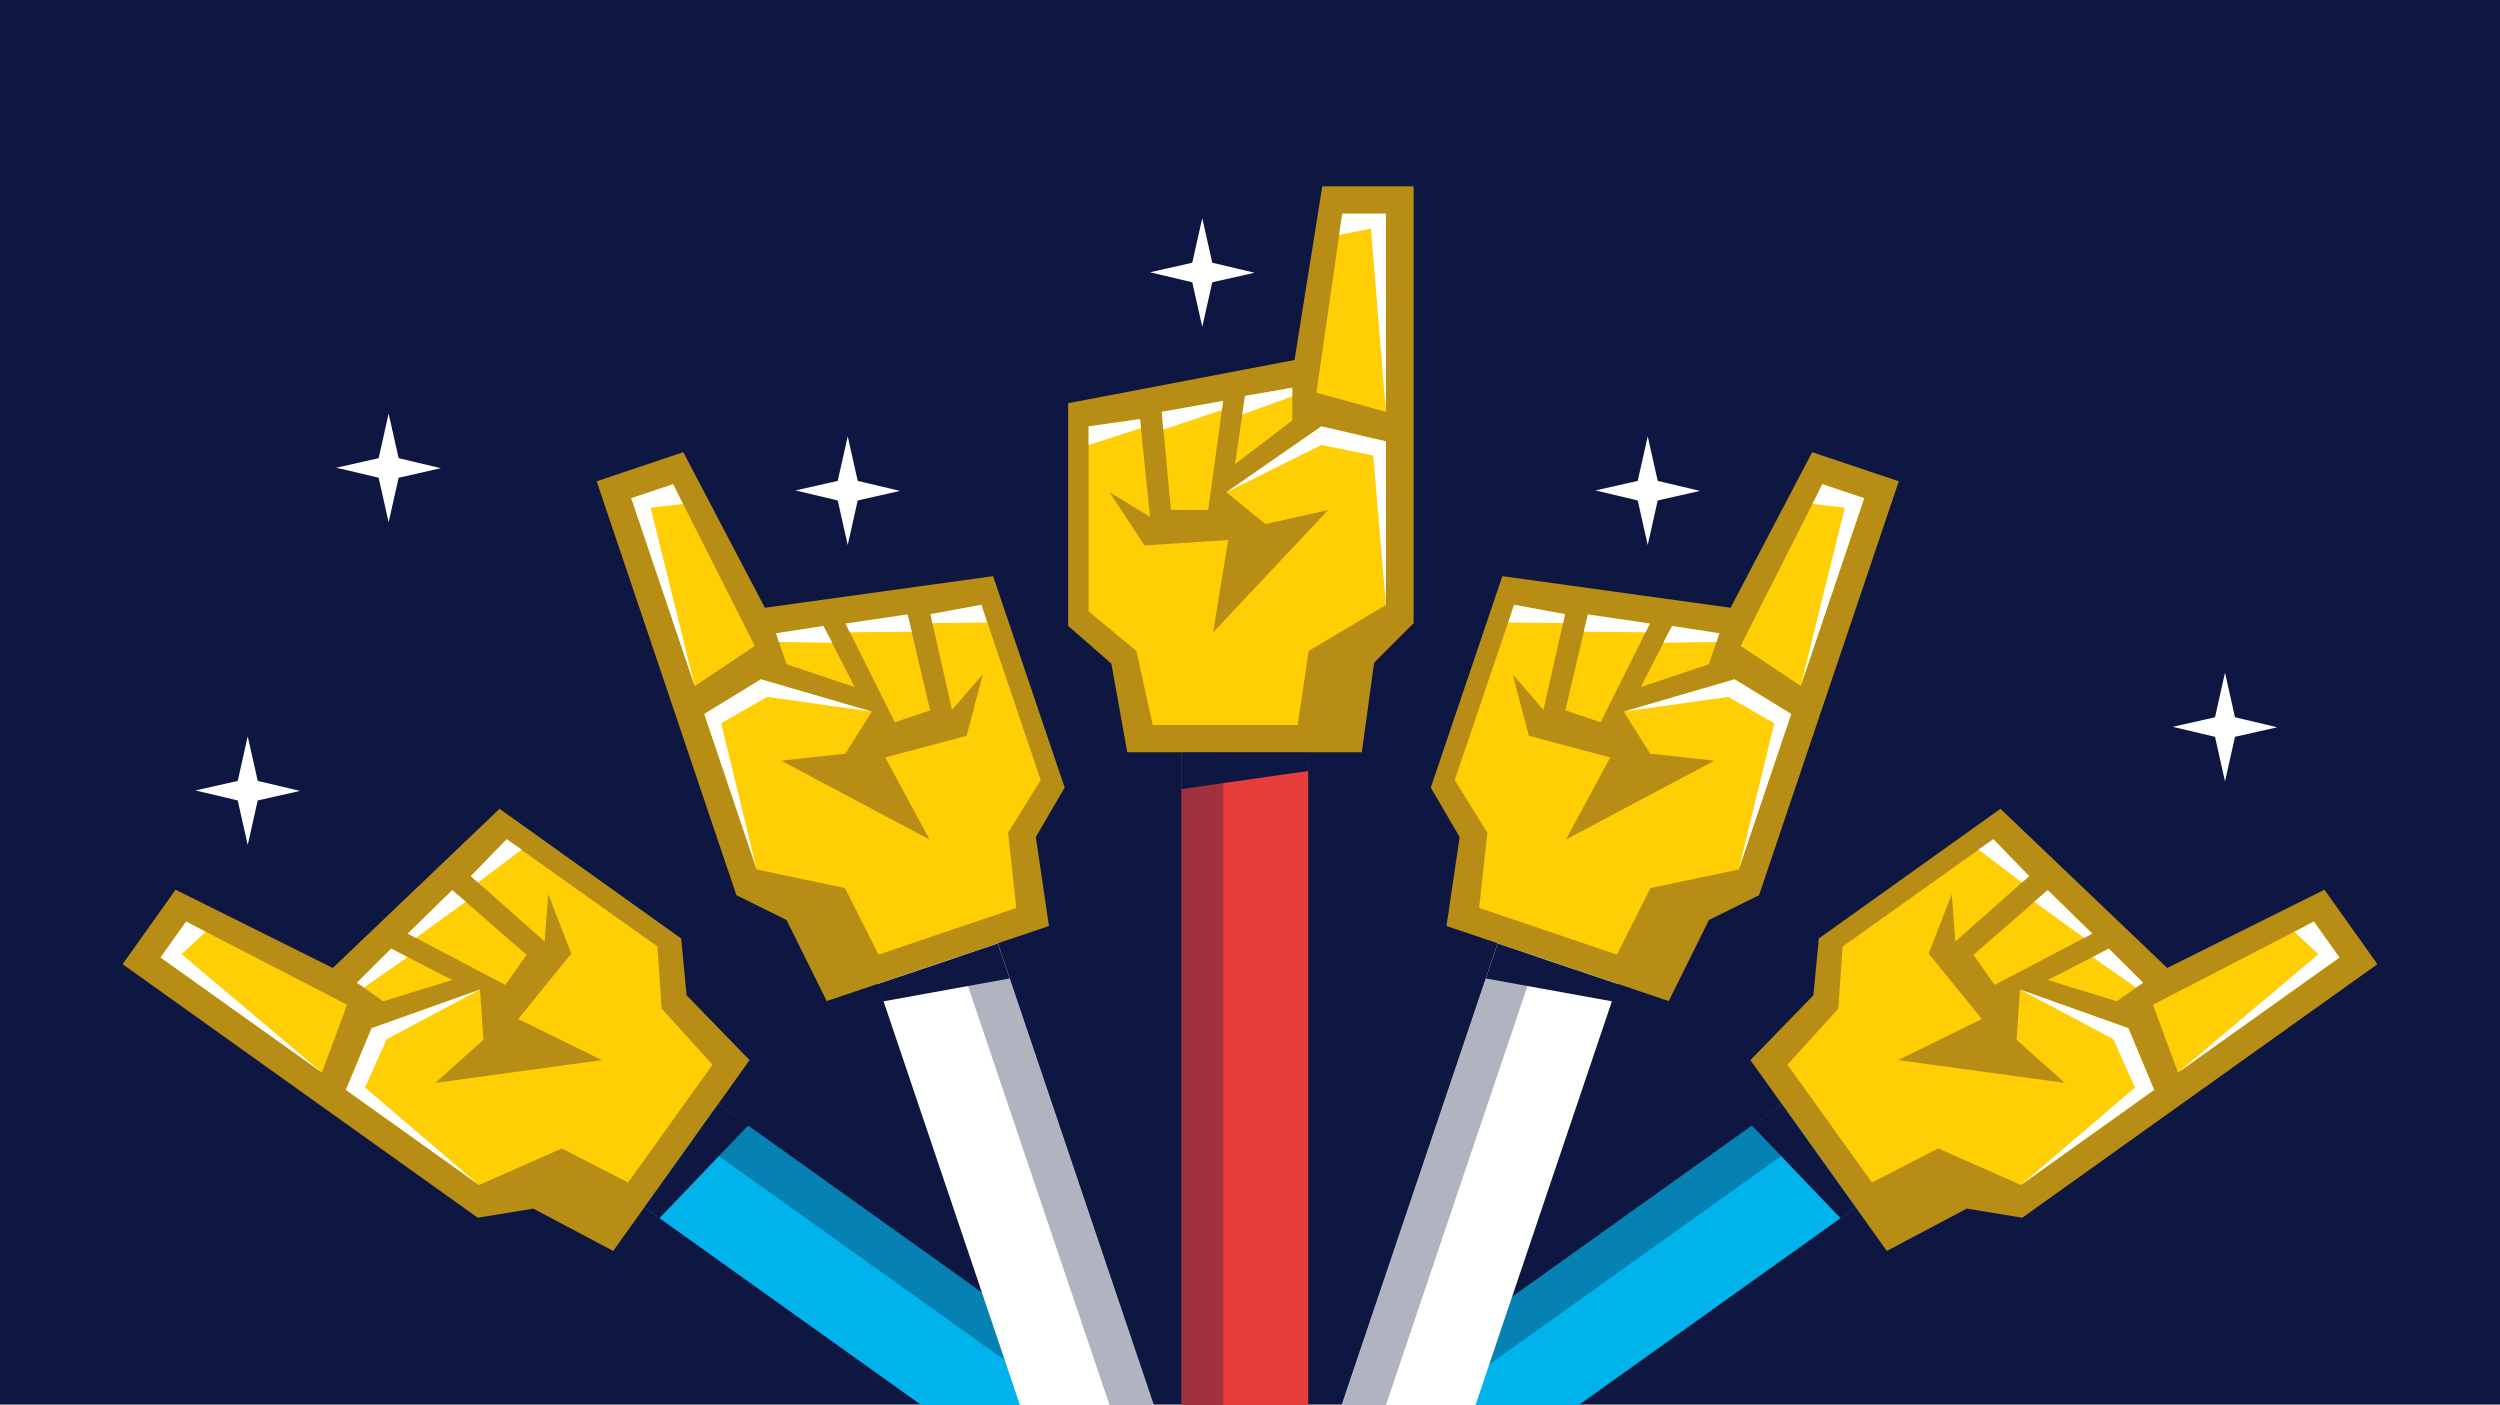
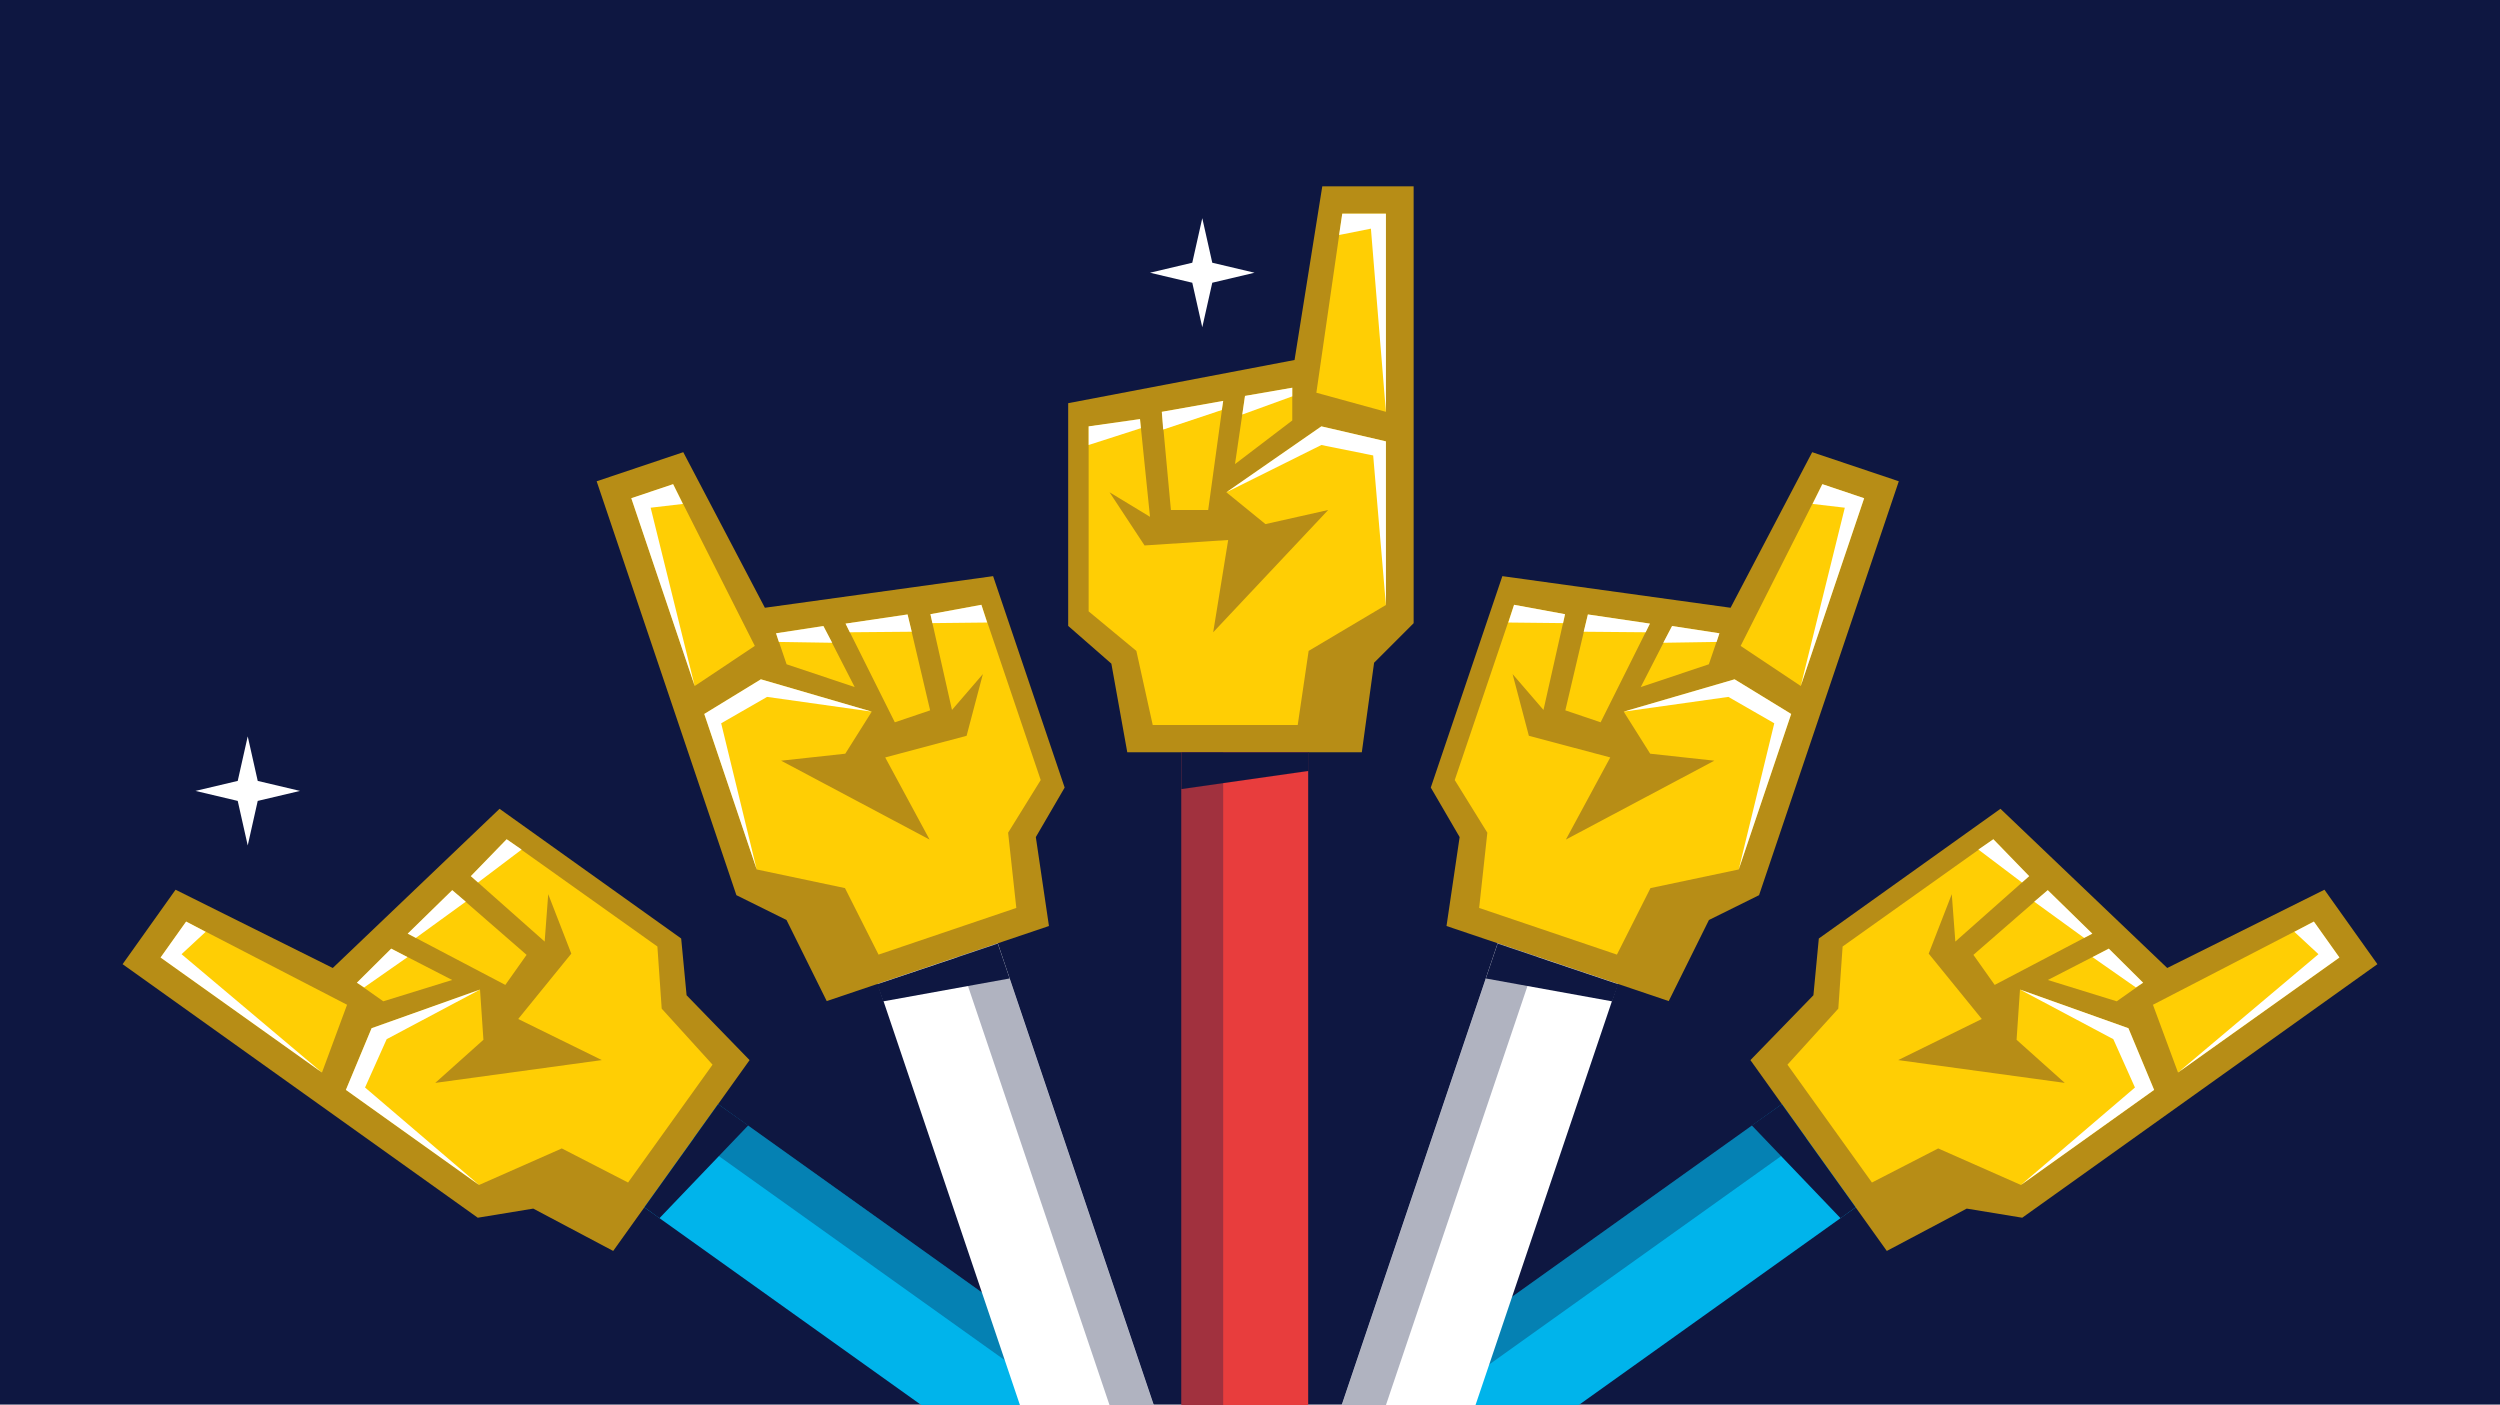
<svg xmlns="http://www.w3.org/2000/svg" xmlns:xlink="http://www.w3.org/1999/xlink" version="1.1" x="0px" y="0px" viewBox="0 0 550 309" enable-background="new 0 0 550 309" xml:space="preserve">
  <defs>
    <rect id="bg" x="0" y="0" height="309" width="550" fill="#0e1741" />
    <g id="finger-blue">
      <g>
        <rect x="-26.9" y="166.6" transform="matrix(8.356788e-03 -1 1 8.356788e-03 -142.6755 217.2624)" fill="#00B4EB" width="130.2" height="27.9" />
        <polygon fill="#B78D16" points="56.7,0 50.3,38.1 0.4,47.2 0,96.3 9.4,104.6 12.8,124.2 64.4,124.6 67.2,104.9 76,96.2 76.8,0.2      " />
        <polygon fill="#FFCE04" points="15,101.9 18.4,118.2 50.3,118.4 52.8,102.2 70,92.2 70.3,56.2 56,52.8 35.1,67.1 43.6,74.2    57.5,71.2 31.9,97.9 35.4,77.7 16.9,78.7 9.3,66.9 18.2,72.4 16.1,50.8 4.9,52.4 4.5,93.1   " />
        <polygon fill="#FFCE04" points="61,6 55,45.4 70.3,49.7 70.7,6.1   " />
        <polygon fill="#FFCE04" points="21,49.3 22.9,70.9 31,71 34.5,47   " />
        <polygon fill="#FFCE04" points="39.3,46 37,60.9 49.7,51.4 49.8,44.3   " />
        <polygon fill="#0E1741" points="24.7,124.3 24.6,132.4 52.6,128.6 52.6,124.5   " />
        <rect x="24.2" y="124.3" transform="matrix(1 8.356896e-03 -8.356896e-03 1 1.5466 -0.234)" opacity="0.33" fill="#0E1741" width="9.2" height="121.3" />
        <polygon fill="#FFFFFF" points="61,6 60.3,10.8 67.4,9.4 70.3,49.7 70.7,6.1   " />
        <polygon fill="#FFFFFF" points="39.3,46 38.7,50 49.7,46.2 49.8,44.3   " />
        <polygon fill="#FFFFFF" points="21,49.3 21.3,53.2 34.2,49 34.5,47   " />
        <polygon fill="#FFFFFF" points="56,52.8 35.1,67.1 56,56.9 67.4,59.3 70,92.2 70.3,56.2   " />
        <polygon fill="#FFFFFF" points="4.9,52.4 4.8,56.4 16.3,52.9 16.1,50.8   " />
      </g>
    </g>
    <g id="finger-white">
      <g>
        <rect x="-27.2" y="166.5" transform="matrix(1.156634e-02 -0.9999 0.9999 1.156634e-02 -142.9999 216.3513)" fill="#FFFFFF" width="130.2" height="27.9" />
        <polygon fill="#B78D16" points="57,0 50.5,38.1 0.6,47 0,96.1 9.4,104.5 12.7,124 64.3,124.6 67.2,104.9 76,96.3 77.1,0.2   " />
        <polygon fill="#FFCE04" points="14.9,101.7 18.3,118 50.3,118.4 52.8,102.2 70,92.3 70.4,56.2 56.2,52.8 35.2,67.1 43.6,74.1    57.5,71.2 31.8,97.8 35.5,77.6 17,78.6 9.4,66.8 18.3,72.2 16.3,50.7 5,52.2 4.5,92.9   " />
        <polygon fill="#FFCE04" points="61.3,6 55.2,45.4 70.5,49.7 71,6.1   " />
        <polygon fill="#FFCE04" points="21.1,49.2 22.9,70.8 31.1,70.9 34.7,46.9   " />
        <polygon fill="#FFCE04" points="39.5,45.9 37.1,60.8 49.8,51.4 49.9,44.2   " />
        <polygon fill="#0E1741" points="24.6,124.2 24.5,132.3 52.5,128.5 52.6,124.5   " />
        <rect x="23.9" y="124.2" transform="matrix(0.9999 1.156646e-02 -1.156646e-02 0.9999 2.1401 -0.3172)" opacity="0.33" fill="#0E1741" width="9.2" height="121.3" />
        <polygon fill="#FFFFFF" points="61.3,6 60.6,10.8 67.6,9.4 70.5,49.7 71,6.1   " />
        <polygon fill="#FFFFFF" points="39.5,45.9 38.8,50 49.9,46.2 49.9,44.2   " />
        <polygon fill="#FFFFFF" points="21.1,49.2 21.4,53.1 34.4,49 34.7,46.9   " />
        <polygon fill="#FFFFFF" points="5,52.2 5,56.3 16.5,52.7 16.3,50.7   " />
        <polygon fill="#FFFFFF" points="56.2,52.8 35.2,67.1 56.1,56.9 67.5,59.3 70,92.3 70.4,56.2   " />
      </g>
    </g>
    <g id="finger-red">
      <g>
        <rect x="24.9" y="115.6" fill="#E83D3D" width="27.9" height="173.1" />
        <polygon fill="#B78D16" points="55.9,0 49.8,38.2 0,47.7 0,96.7 9.5,105 13,124.5 64.6,124.5 67.3,104.8 76,96.1 76,0   " />
        <polygon fill="#FFCE04" points="15,102.2 18.6,118.5 50.5,118.5 52.9,102.2 69.9,92.1 69.9,56.1 55.7,52.8 34.8,67.3 43.4,74.3    57.2,71.2 31.9,98.1 35.2,77.8 16.8,79 9.1,67.3 18,72.7 15.8,51.2 4.5,52.8 4.5,93.5   " />
        <polygon fill="#FFCE04" points="60.3,6 54.6,45.4 69.9,49.6 69.9,6   " />
        <polygon fill="#FFCE04" points="20.6,49.6 22.6,71.2 30.8,71.2 34.1,47.2   " />
        <polygon fill="#FFCE04" points="38.9,46.1 36.7,61.1 49.3,51.5 49.3,44.3   " />
        <polygon fill="#0E1741" points="24.9,124.5 24.9,132.6 52.9,128.6 52.9,124.5   " />
        <polygon fill="#FFFFFF" points="60.3,6 59.6,10.7 66.6,9.3 69.9,49.6 69.9,6   " />
        <polygon fill="#FFFFFF" points="38.9,46.1 38.3,50.2 49.3,46.2 49.3,44.3   " />
        <polygon fill="#FFFFFF" points="20.6,49.6 20.9,53.5 33.8,49.2 34.1,47.2   " />
        <polygon fill="#FFFFFF" points="4.5,52.8 4.5,56.9 16,53.2 15.8,51.2   " />
        <polygon fill="#FFFFFF" points="55.7,52.8 34.8,67.3 55.7,56.9 67.1,59.2 69.9,92.1 69.9,56.1   " />
        <rect x="24.9" y="124.5" opacity="0.33" fill="#0E1741" width="9.2" height="164.1" />
      </g>
    </g>
-     <polygon id="star" fill="#FFFFFF" points="13.7,14.1 23,12 13.7,9.8 11.5,0 9.3,9.8 0,11.9 9.3,14.1 11.5,23.9 " />
+     <polygon id="star" fill="#FFFFFF" points="13.7,14.2 23,12 13.7,9.8 11.5,0 9.3,9.8 0,12 9.3,14.2 11.5,24 " />
  </defs>
  <use xlink:href="#bg" />
  <g transform="translate(43,162)">
-     <use xlink:href="#star">
-       <animateTransform id="atr-star-1" attributeName="transform" type="rotate" dur=".6s" values="0 11.5 12;360 11.5 12" repeatCount="0" begin="0s" />
-       <animate id="ato-star-1" attributeName="opacity" values="0;1;0" dur=".6s" repeatCount="0" begin="0s;fadestar3.end" fill="freeze" />
+     <use xlink:href="#star" id="star1a">
+       <animateTransform attributeName="transform" type="rotate" dur=".6s" values="0 11.5 12;360 11.5 12" repeatCount="0" begin="0s;fadestar3b.end-.25" />
+       <animate id="fadestar1a" attributeName="opacity" values="0;1;0" dur=".6s" repeatCount="0" begin="0s;fadestar3b.end-.25" fill="freeze" />
    </use>
  </g>
  <g transform="translate(74,91)">
-     <use xlink:href="#star">
-       <animateTransform id="atr-star-2" attributeName="transform" type="rotate" dur=".6s" values="0 11.5 12;360 11.5 12" repeatCount="0" begin="0s" />
-       <animate id="ato-star-2" attributeName="opacity" values="0;1;0" dur=".6s" repeatCount="0" begin="0s;fadestar3.end" fill="freeze" />
+     <use xlink:href="#star" id="star3a" visibility="hidden">
+       <set attributeName="visibility" from="hidden" to="visible" begin="fadestar2b.end" />
+       <animateTransform attributeName="transform" type="rotate" dur=".6s" values="0 11.5 12;360 11.5 12" repeatCount="0" begin="fadestar2b.end-.25" />
+       <animate id="fadestar2a" attributeName="opacity" values="0;1;0" dur=".6s" repeatCount="0" begin="fadestar2b.end-.25" fill="freeze" />
    </use>
  </g>
  <g transform="translate(175,96)">
-     <use xlink:href="#star">
-       <animateTransform id="atr-star-3" attributeName="transform" type="rotate" dur=".6s" values="0 11.5 12;360 11.5 12" repeatCount="0" begin="atr-star-1.begin+.25" />
-       <animate id="ato-star-3" attributeName="opacity" values="0;1;0" dur=".6s" repeatCount="0" begin="atr-star-1.begin+.25" fill="freeze" />
+     <use xlink:href="#star" id="star2a" visibility="hidden">
+       <set attributeName="visibility" from="hidden" to="visible" begin="fadestar1b.end" />
+       <animateTransform attributeName="transform" type="rotate" dur=".6s" values="0 11.5 12;360 11.5 12" repeatCount="0" begin="0s;fadestar1b.end-.25" />
+       <animate id="fadestar2a" attributeName="opacity" values="0;1;0" dur=".6s" repeatCount="0" begin="fadestar1b.end-.25" fill="freeze" />
    </use>
  </g>
  <g transform="translate(253,48)">
-     <use xlink:href="#star">
-       <animateTransform id="atr-star-4" attributeName="transform" type="rotate" dur=".6s" values="0 11.5 12;360 11.5 12" repeatCount="0" begin="0s" />
-       <animate id="ato-star-4" attributeName="opacity" values="0;1;0" dur=".6s" repeatCount="0" begin="0s;fadestar3.end" fill="freeze" />
+     <use xlink:href="#star" id="star1b">
+       <animateTransform attributeName="transform" type="rotate" dur=".6s" values="0 11.5 12;360 11.5 12" repeatCount="0" begin="0s;fadestar3b.end-.25" />
+       <animate id="fadestar1b" attributeName="opacity" values="0;1;0" dur=".6s" repeatCount="0" begin="0s;fadestar3b.end-.25" fill="freeze" />
    </use>
  </g>
  <g transform="translate(351,96)">
-     <use xlink:href="#star">
-       <animateTransform id="atr-star-5" attributeName="transform" type="rotate" dur=".6s" values="0 11.5 12;360 11.5 12" repeatCount="0" begin="0s" />
-       <animate id="ato-star-5" attributeName="opacity" values="0;1;0" dur=".6s" repeatCount="0" begin="0s;fadestar3.end" fill="freeze" />
+     <use xlink:href="#star" id="star3b" visibility="hidden">
+       <set attributeName="visibility" from="hidden" to="visible" begin="fadestar2b.end" />
+       <animateTransform attributeName="transform" type="rotate" dur=".6s" values="0 11.5 12;360 11.5 12" repeatCount="0" begin="fadestar2b.end-.25" />
+       <animate id="fadestar3b" attributeName="opacity" values="0;1;0" dur=".6s" repeatCount="0" begin="fadestar2b.end-.25" fill="freeze" />
    </use>
  </g>
  <g transform="translate(478,148)">
-     <use xlink:href="#star">
-       <animateTransform id="atr-star-6" attributeName="transform" type="rotate" dur=".6s" values="0 11.5 12;360 11.5 12" repeatCount="0" begin="0s" />
-       <animate id="ato-star-6" attributeName="opacity" values="0;1;0" dur=".6s" repeatCount="0" begin="0s;fadestar3.end" fill="freeze" />
+     <use xlink:href="#star" id="star2b" visibility="hidden">
+       <set attributeName="visibility" from="hidden" to="visible" begin="fadestar1b.end" />
+       <animateTransform attributeName="transform" type="rotate" dur=".6s" values="0 11.5 12;360 11.5 12" repeatCount="0" begin="0s;fadestar1b.end-.25" />
+       <animate id="fadestar2b" attributeName="opacity" values="0;1;0" dur=".6s" repeatCount="0" begin="fadestar1b.end-.25" fill="freeze" />
    </use>
  </g>
  <g transform="translate(285,78) scale(-1,1) rotate(54, 36, 245)">
    <use xlink:href="#finger-blue" id="left-blue">
      <animateTransform id="drop-2" attributeName="transform" type="translate" dur="1" fill="freeze" values="0,-4;0,4;0,-4" repeatCount="indefinite" additive="sum" />
    </use>
  </g>
  <g transform="translate(265,78) rotate(54, 36, 245)">
    <use xlink:href="#finger-blue" id="right-blue">
      <animateTransform id="drop-2" attributeName="transform" type="translate" dur="1" fill="freeze" values="0,-4;0,4;0,-4" repeatCount="indefinite" additive="sum" />
    </use>
  </g>
  <g transform="translate(282,81) scale(-1,1) rotate(18, 36, 245)">
    <use xlink:href="#finger-white" id="left-white">
      <animateTransform id="drop-2" attributeName="transform" type="translate" dur="1" fill="freeze" values="0,-6;0,6;0,-6" repeatCount="indefinite" additive="sum" />
    </use>
  </g>
  <g transform="translate(267,81) rotate(18, 36, 245)">
    <use xlink:href="#finger-white" id="right-white">
      <animateTransform id="drop-2" attributeName="transform" type="translate" dur="1" fill="freeze" values="0,-6;0,6;0,-6" repeatCount="indefinite" additive="sum" />
    </use>
  </g>
  <g transform="translate(235,41)">
    <use xlink:href="#finger-red">
      <animateTransform id="drop-2" attributeName="transform" type="translate" dur="1" fill="freeze" values="0,-8;0,8;0,-8" repeatCount="indefinite" additive="sum" />
    </use>
  </g>
</svg>
